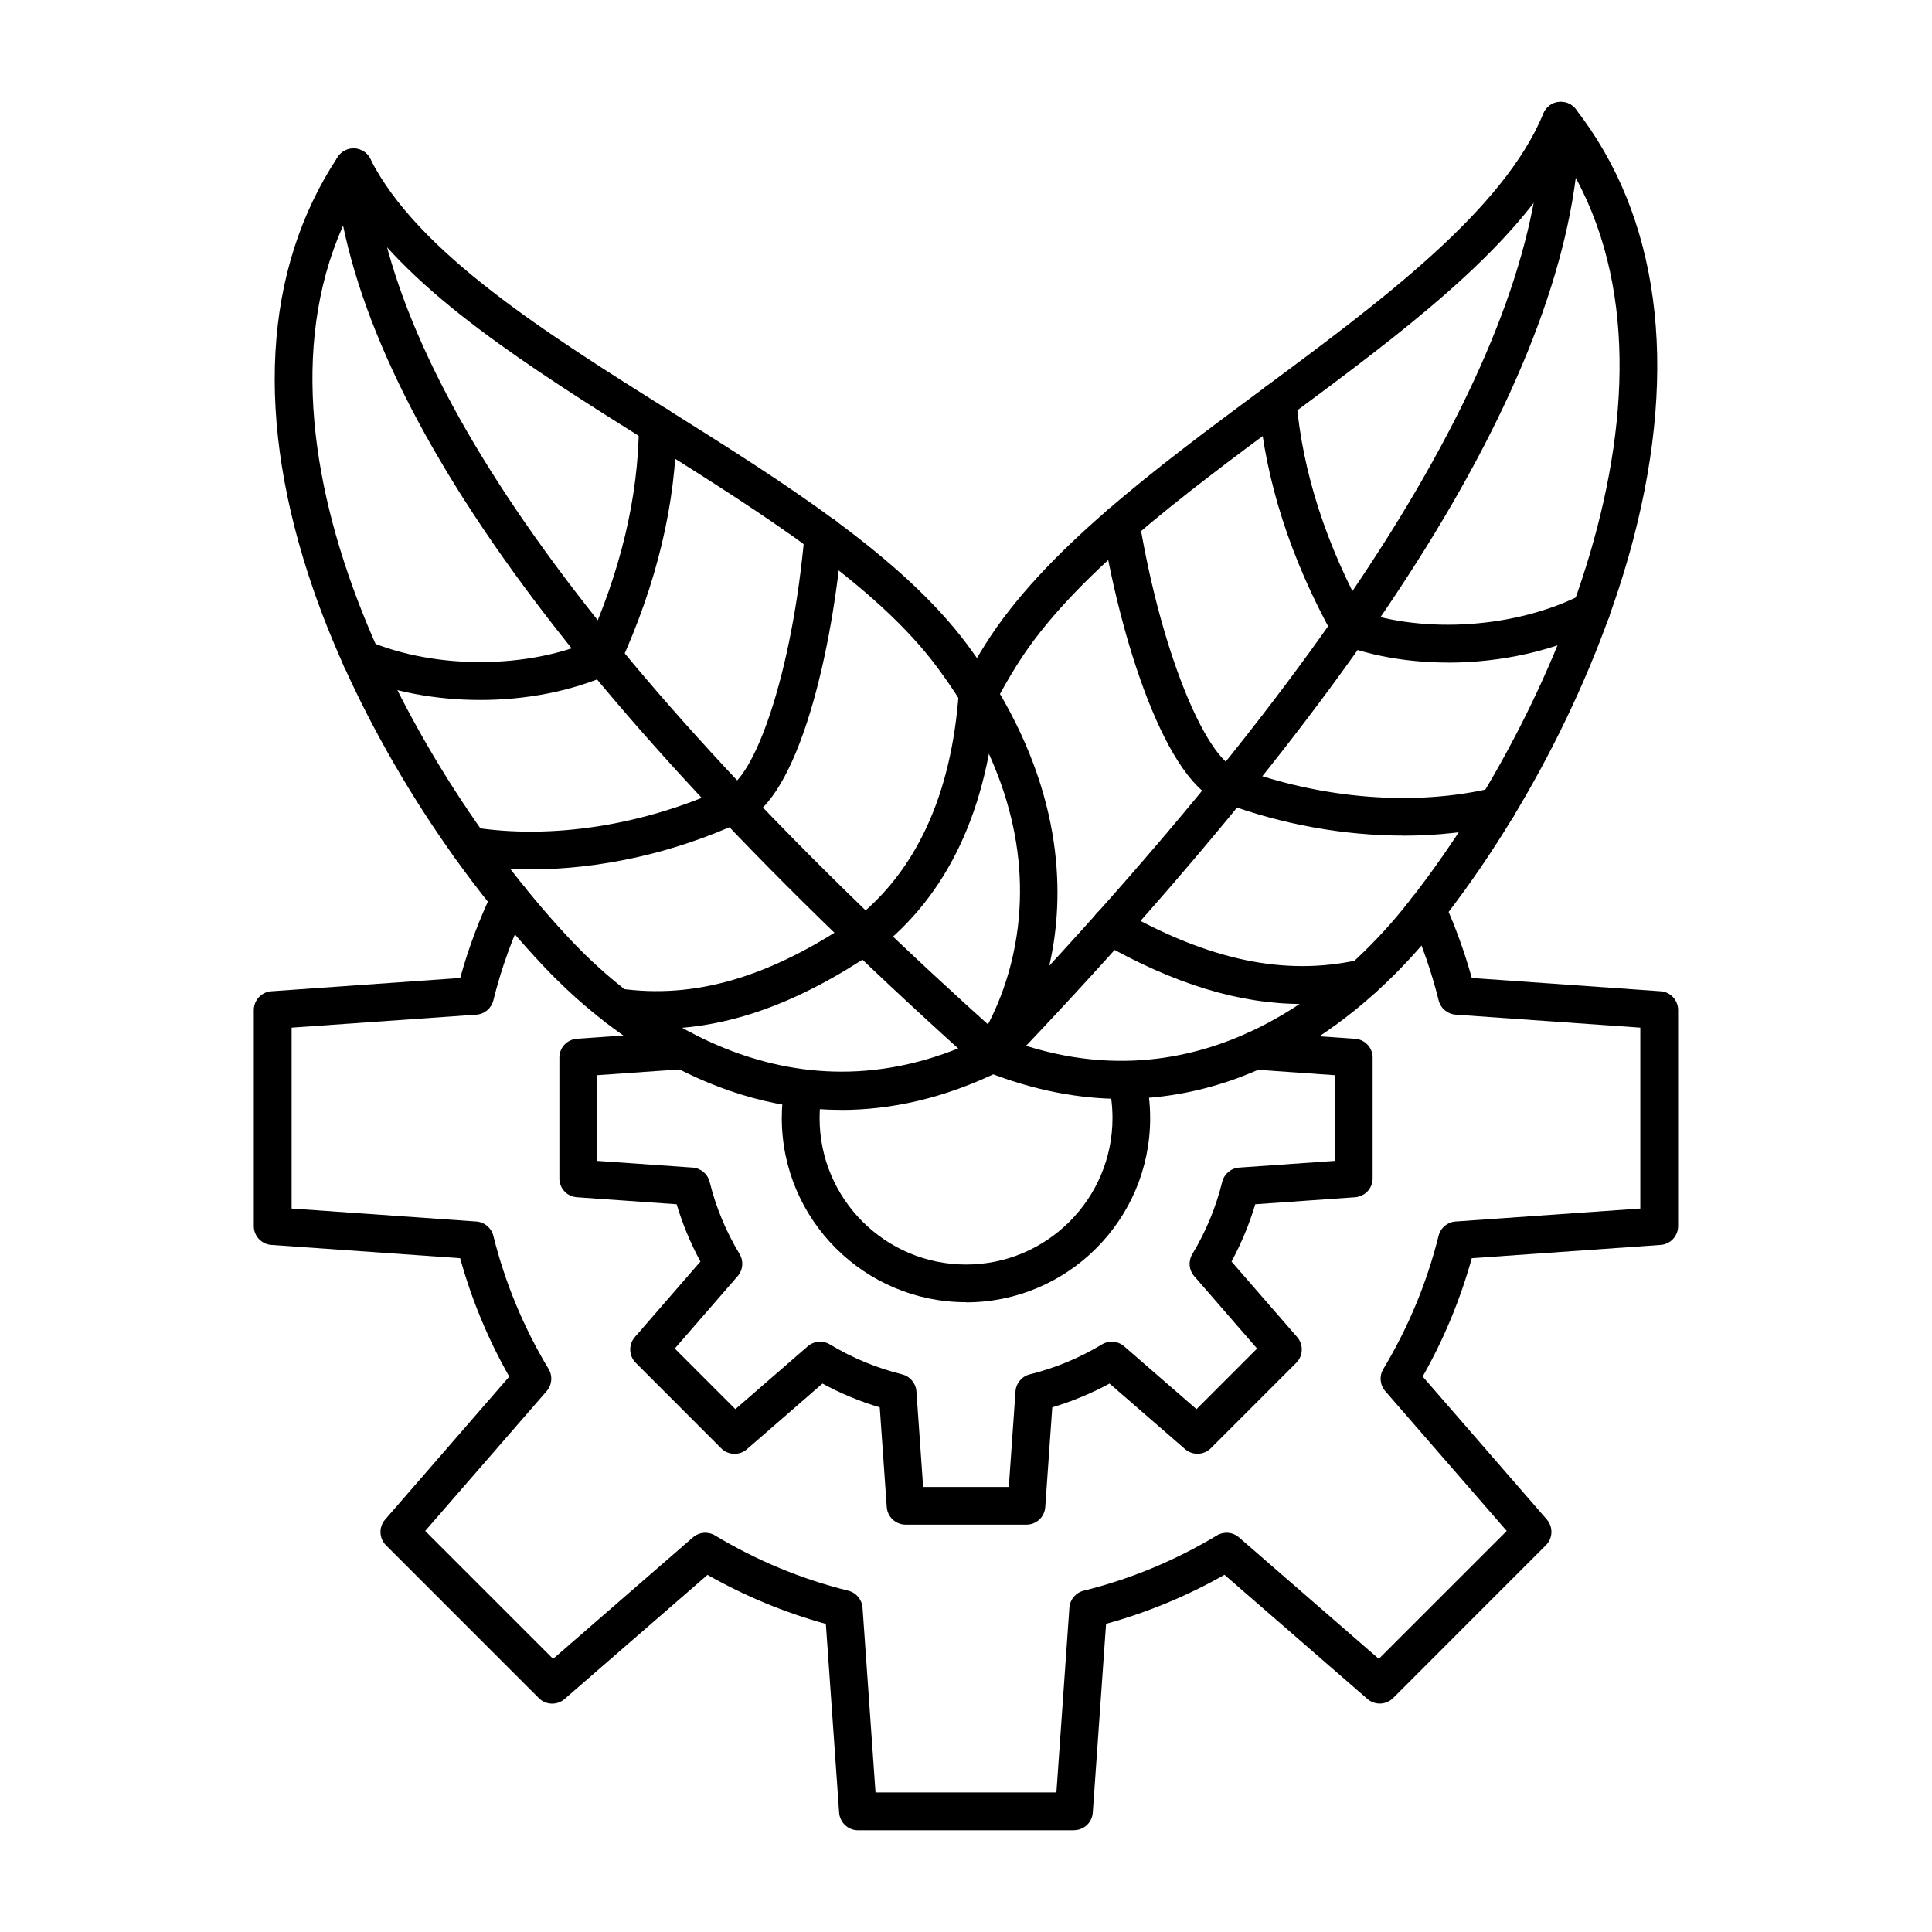
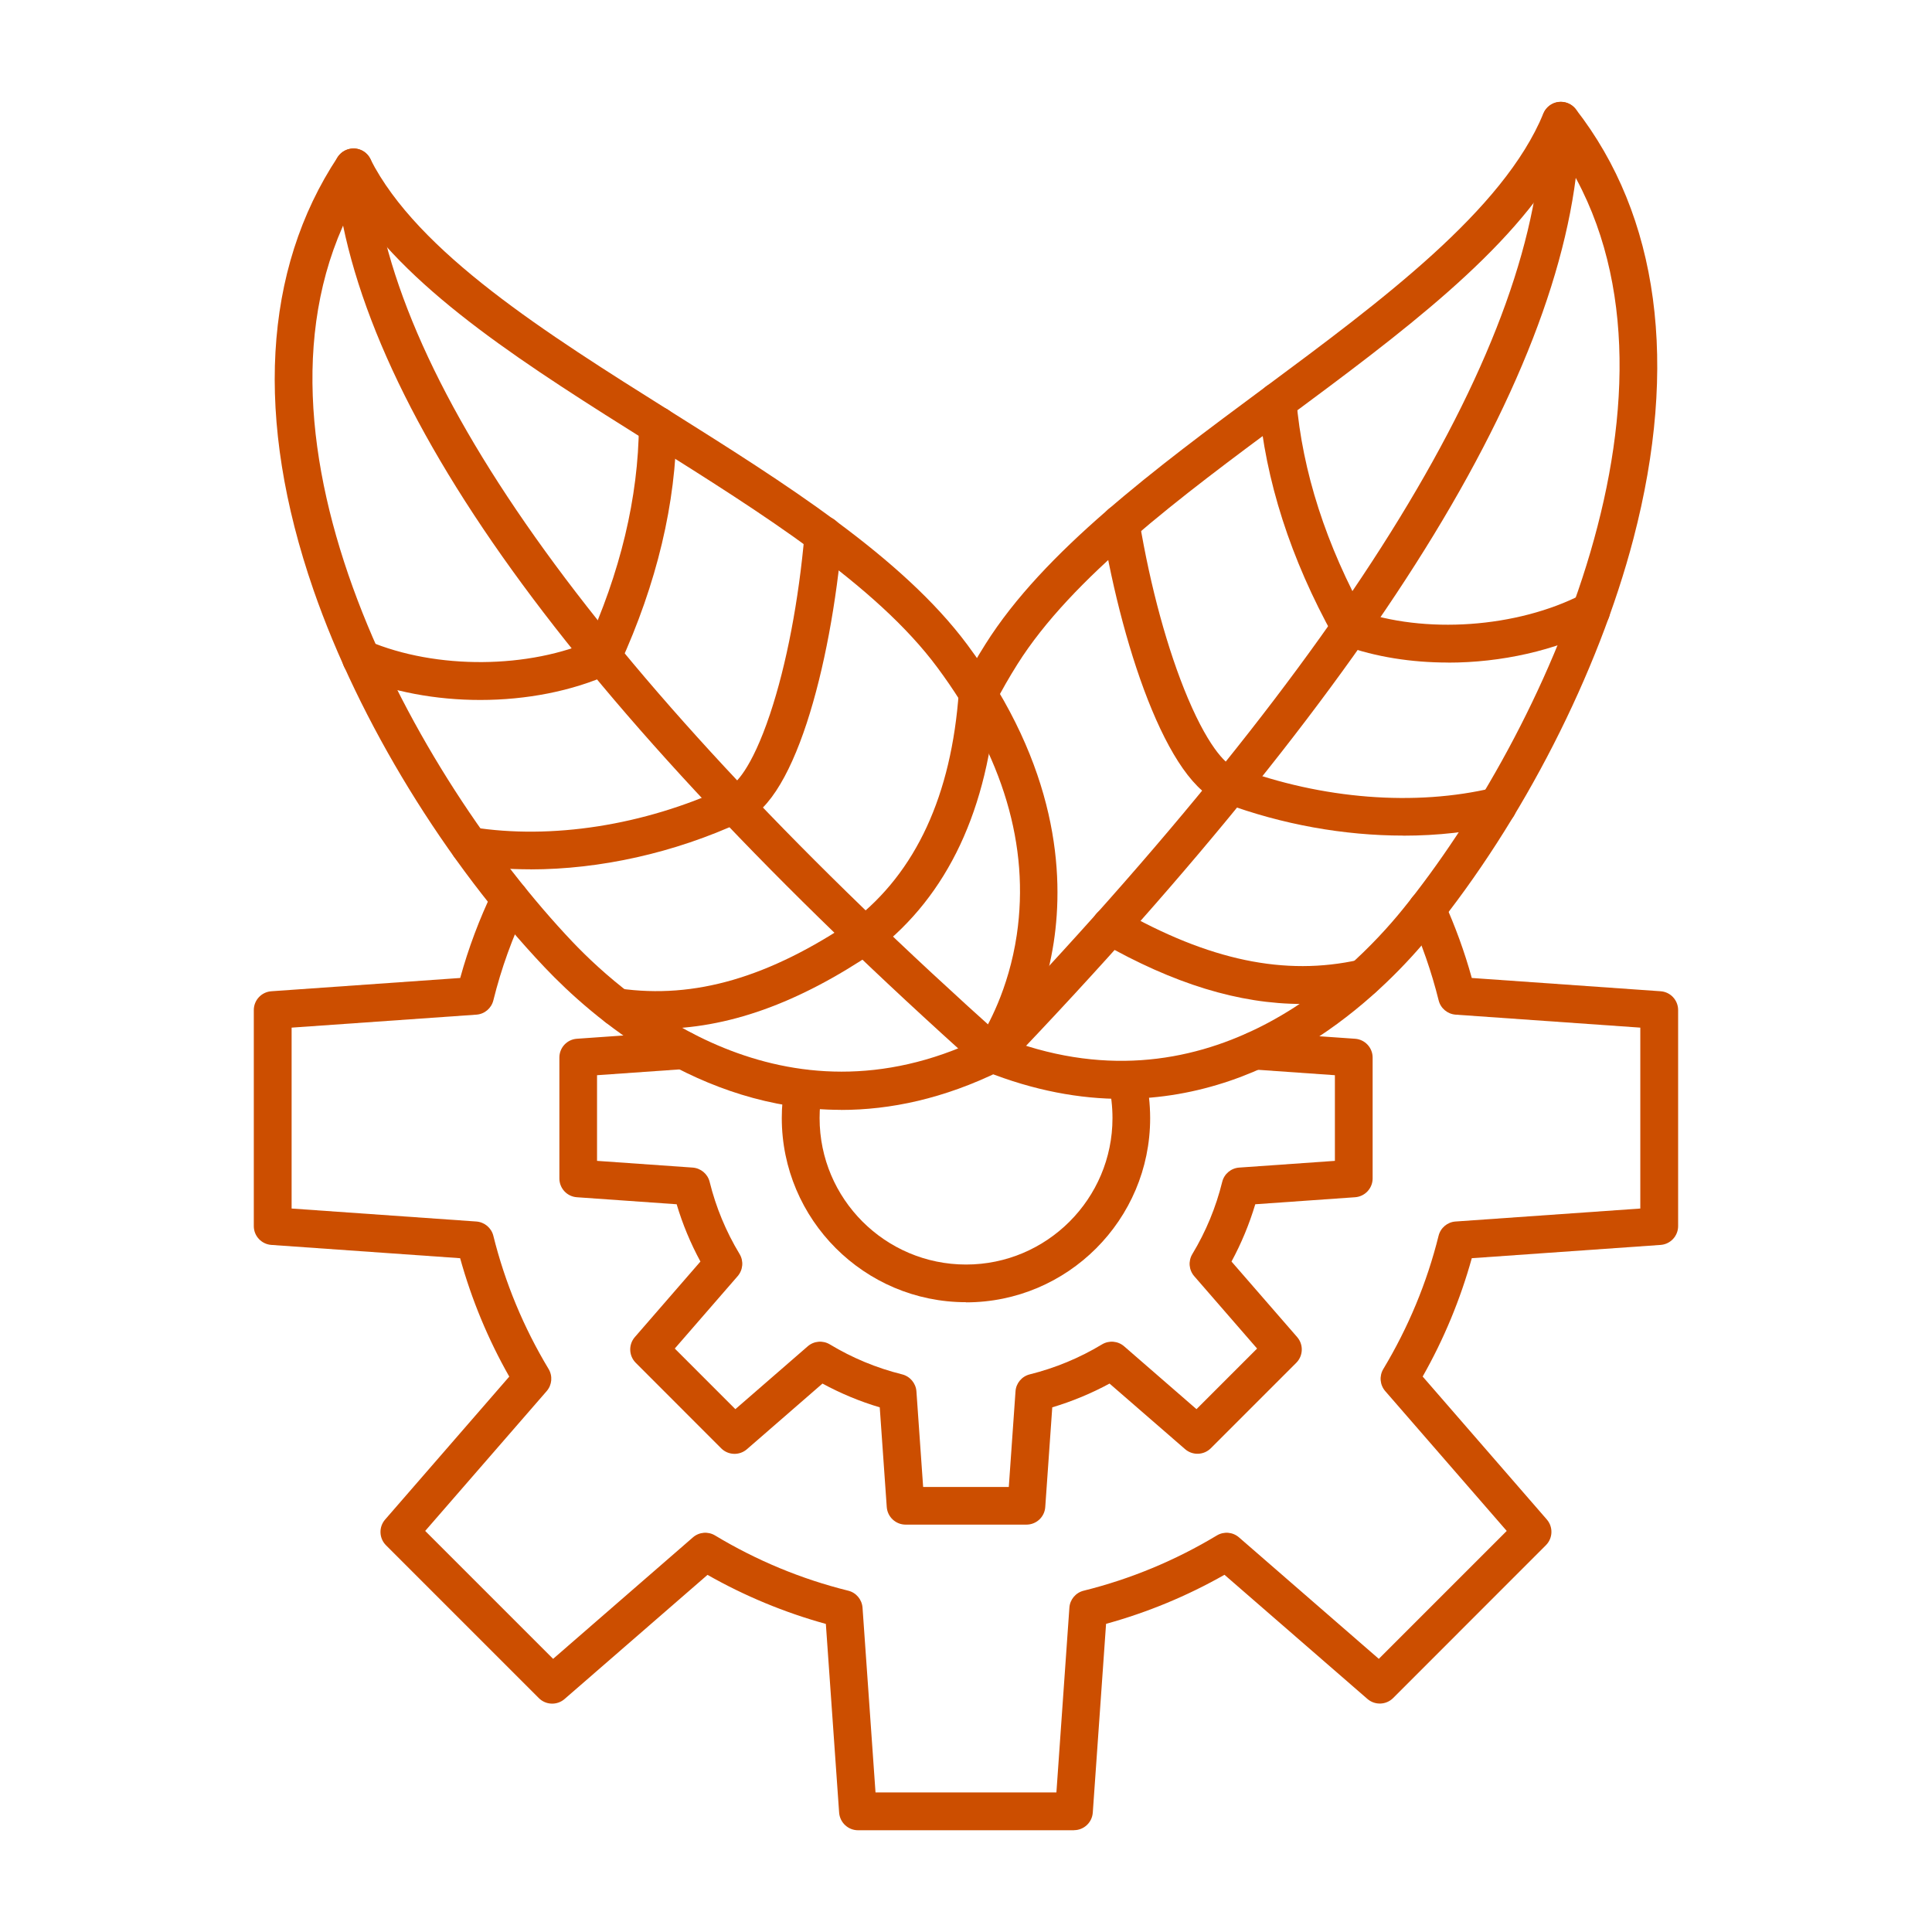
- <svg xmlns="http://www.w3.org/2000/svg" width="1200pt" height="1200pt" version="1.1" viewBox="0 0 1200 1200">
+ <svg xmlns="http://www.w3.org/2000/svg" width="1200pt" height="1200pt" version="1.1" viewBox="0 0 1200 1200" fill="#cc4e00">
  <path d="m697.03 682.55c-26.25 0-54.656-5.062-84.984-17.156-6-2.391-8.953-9.234-6.562-15.234 2.438-6 9.234-8.953 15.234-6.516 127.13 50.812 217.5-38.156 250.45-78.75 88.359-108.89 189.28-327.19 100.17-466.97-32.531 58.312-100.83 108.94-172.69 162.24-65.297 48.422-132.79 98.484-166.74 152.44-5.016 7.969-9.656 16.078-13.781 24.047-2.953 5.766-10.031 8.016-15.75 5.062-5.766-2.953-8.016-10.031-5.062-15.797 4.406-8.578 9.328-17.25 14.766-25.828 36.281-57.703 105.61-109.12 172.6-158.81 73.312-54.375 149.11-110.58 173.95-170.81 1.594-3.844 5.109-6.562 9.234-7.125s8.25 1.125 10.828 4.406c51.75 66.375 64.125 158.68 35.859 266.86-21.938 83.812-68.719 175.4-125.16 244.97-28.453 35.062-96 102.94-192.37 102.94z" fill-rule="evenodd" />
  <path d="m616.36 666.24c-2.906 0-5.859-1.078-8.109-3.234-4.641-4.5-4.828-11.906-0.328-16.547 231.32-241.5 349.03-433.78 349.82-571.5 0.047-6.469 5.297-11.672 11.719-11.672h0.094c6.469 0.047 11.672 5.297 11.625 11.766-0.422 72.562-30.891 159.05-90.609 257.06-59.016 96.844-148.45 208.08-265.74 330.56-2.297 2.391-5.391 3.609-8.484 3.609z" fill-rule="evenodd" />
  <path d="m838.74 401.58c-4.125 0-8.109-2.156-10.266-6.047-26.906-48.469-42.609-97.312-46.641-145.22-0.516-6.469 4.266-12.141 10.688-12.656 6.469-0.516 12.141 4.266 12.656 10.688 3.75 44.578 18.469 90.281 43.781 135.79 3.141 5.672 1.078 12.797-4.547 15.938-1.828 0.984-3.75 1.453-5.672 1.453z" fill-rule="evenodd" />
  <path d="m899.39 411.52c-22.641 0-44.953-3.469-64.688-10.594-6.094-2.203-9.234-8.906-7.078-15 2.203-6.094 8.906-9.234 15-7.031 42.047 15.188 99.75 11.109 140.29-9.844 5.719-2.953 12.797-0.75 15.797 5.016s0.75 12.797-5.016 15.797c-27.656 14.297-61.359 21.703-94.312 21.703z" fill-rule="evenodd" />
  <path d="m871.6 519c-36.75 0-75.188-6.844-111.14-20.203-6.047-2.25-9.141-9-6.891-15.047 2.297-6.047 9-9.141 15.094-6.891 52.5 19.547 110.44 24.094 158.86 12.469 6.281-1.5 12.609 2.344 14.156 8.672 1.5 6.281-2.391 12.609-8.672 14.109-19.359 4.641-40.125 6.938-61.359 6.938z" fill-rule="evenodd" />
  <path d="m764.58 499.5c-0.609 0-1.172-0.047-1.781-0.141-34.969-5.297-65.062-93-78.281-172.31-1.031-6.375 3.281-12.422 9.656-13.5s12.422 3.234 13.453 9.656c6.891 41.484 17.625 80.672 30.141 110.34 14.203 33.609 25.406 42.188 28.5 42.656 6.422 0.984 10.828 6.938 9.844 13.359-0.891 5.812-5.906 9.984-11.578 9.984z" fill-rule="evenodd" />
  <path d="m808.74 623.58c-39.188 0-79.734-12.516-124.74-38.156-5.625-3.188-7.594-10.359-4.406-15.984 3.234-5.625 10.359-7.594 15.984-4.406 55.312 31.5 102.47 41.391 148.5 31.125 6.328-1.406 12.562 2.578 13.969 8.906s-2.578 12.562-8.906 13.969c-13.406 3-26.859 4.5-40.453 4.5z" fill-rule="evenodd" />
  <path d="m616.36 654.52h0.047zm0 0h0.047zm-396.84-527.53c-78.047 146.21 39.422 356.06 135.89 457.82 35.719 37.641 131.48 118.45 252.98 60.562 4.5-7.031 18.094-30.469 23.156-64.734 8.109-55.125-8.484-111-49.359-166.08-37.969-51.188-109.17-95.906-177.98-139.13-75.797-47.578-147.74-92.812-184.69-148.45zm302.86 562.36c-88.219 0-154.6-57.422-183.98-88.406-61.641-65.016-115.36-152.72-143.72-234.61-36.562-105.7-31.359-198.66 15.094-268.82 2.297-3.469 6.281-5.484 10.453-5.25 4.172 0.234 7.875 2.672 9.75 6.422 29.438 58.172 109.36 108.38 186.61 156.89 70.641 44.391 143.72 90.281 184.36 145.03 56.109 75.609 60.047 142.22 53.531 184.78-7.172 46.547-27.891 74.953-28.781 76.172-1.125 1.5-2.578 2.719-4.266 3.562-35.25 17.344-68.484 24.281-99.141 24.281z" fill-rule="evenodd" />
  <path d="m616.36 666.24c-2.766 0-5.578-0.984-7.828-3-126.42-113.06-224.16-217.03-290.44-309.05-67.078-93.094-104.16-176.95-110.2-249.28-0.516-6.469 4.266-12.094 10.734-12.656s12.094 4.266 12.656 10.688c11.438 137.26 143.63 319.87 392.9 542.81 4.828 4.312 5.25 11.719 0.938 16.547-2.297 2.578-5.531 3.891-8.719 3.891z" fill-rule="evenodd" />
  <path d="m374.29 419.53c-1.641 0-3.281-0.328-4.875-1.078-5.859-2.719-8.438-9.656-5.766-15.516 21.703-47.344 32.859-94.031 33.188-138.74 0.047-6.422 5.25-11.625 11.672-11.625h0.094c6.469 0.047 11.672 5.344 11.625 11.812-0.328 48.047-12.234 97.969-35.297 148.36-1.969 4.312-6.234 6.844-10.688 6.844z" fill-rule="evenodd" />
  <path d="m298.22 434.76c-27.375 0-54.797-5.016-78.516-15-6-2.531-8.766-9.422-6.234-15.375s9.375-8.766 15.375-6.234c42.047 17.812 99.891 17.391 140.63-0.984 5.906-2.672 12.844-0.047 15.516 5.859 2.672 5.906 0.047 12.844-5.859 15.516-23.953 10.828-52.406 16.219-80.906 16.219z" fill-rule="evenodd" />
  <path d="m329.39 539.95c-13.594 0-26.859-0.984-39.656-3.047-6.375-1.031-10.781-7.031-9.75-13.406s7.078-10.734 13.406-9.703c49.219 7.828 106.55-1.125 157.45-24.656 5.859-2.719 12.844-0.141 15.562 5.719s0.141 12.844-5.719 15.562c-41.859 19.359-87.984 29.578-131.29 29.578z" fill-rule="evenodd" />
  <path d="m455.76 511.45c-5.344 0-10.172-3.656-11.391-9.094-1.453-6.328 2.484-12.609 8.766-14.062 3.094-0.703 13.547-10.125 25.125-44.719 10.219-30.562 17.859-70.453 21.516-112.31 0.562-6.469 6.234-11.25 12.703-10.641 6.469 0.562 11.203 6.234 10.641 12.703-7.031 80.062-30.281 169.82-64.734 177.79-0.891 0.188-1.781 0.328-2.625 0.328z" fill-rule="evenodd" />
  <path d="m408 639.1c-8.859 0-17.672-0.656-26.531-1.922-6.375-0.938-10.828-6.844-9.938-13.266 0.938-6.422 6.844-10.875 13.266-9.938 46.688 6.656 92.953-6.844 145.64-42.516 5.391-3.609 12.656-2.203 16.266 3.141 3.656 5.344 2.203 12.656-3.141 16.266-48.094 32.531-91.828 48.188-135.56 48.188z" fill-rule="evenodd" />
  <path d="m537.05 592.92c-3.516 0-6.984-1.547-9.281-4.547-3.984-5.109-3.047-12.469 2.109-16.453 39-30.141 61.125-78 65.672-142.26 0.469-6.469 6.047-11.344 12.516-10.875s11.297 6.047 10.875 12.516c-5.062 71.203-30.188 124.78-74.719 159.19-2.156 1.641-4.641 2.438-7.172 2.438z" fill-rule="evenodd" />
  <path d="m600 808.82c-63.094 0-114.42-51.328-114.42-114.38 0-6.891 0.609-13.781 1.828-20.484 1.172-6.375 7.266-10.594 13.641-9.422s10.594 7.266 9.469 13.641c-0.984 5.344-1.453 10.828-1.453 16.312 0 50.156 40.781 90.938 90.984 90.938 50.156 0 90.938-40.828 90.938-90.938 0-7.125-0.797-14.203-2.438-21-1.5-6.281 2.391-12.609 8.672-14.109s12.609 2.391 14.109 8.719c2.016 8.625 3.047 17.484 3.047 26.438 0 63.094-51.328 114.38-114.38 114.38z" fill-rule="evenodd" />
  <path d="m637.55 946.97h-75.047c-6.141 0-11.25-4.734-11.719-10.875l-4.359-61.969c-12.328-3.656-24.234-8.625-35.578-14.766l-46.922 40.781c-4.641 4.031-11.625 3.797-15.984-0.562l-53.062-53.109c-4.359-4.359-4.594-11.344-0.562-15.984l40.734-46.922c-6.141-11.344-11.109-23.25-14.766-35.578l-61.969-4.359c-6.141-0.422-10.875-5.531-10.875-11.672v-75.094c0-6.141 4.734-11.25 10.875-11.672l65.484-4.594c6.469-0.469 12.047 4.406 12.516 10.875s-4.406 12.047-10.875 12.516l-54.609 3.844v53.203l59.391 4.172c5.062 0.375 9.328 3.938 10.547 8.859 3.891 15.797 10.172 30.891 18.609 44.859 2.625 4.359 2.109 9.891-1.219 13.734l-39.047 44.953 37.641 37.641 44.953-39.047c3.844-3.328 9.375-3.797 13.734-1.172 13.969 8.438 29.062 14.672 44.859 18.609 4.922 1.219 8.531 5.484 8.906 10.547l4.172 59.391h53.203l4.172-59.391c0.328-5.062 3.938-9.328 8.859-10.547 15.797-3.938 30.891-10.172 44.859-18.609 4.359-2.625 9.891-2.156 13.734 1.172l44.953 39.047 37.641-37.641-39.047-44.953c-3.328-3.844-3.797-9.375-1.172-13.734 8.438-13.969 14.672-29.062 18.562-44.859 1.219-4.922 5.484-8.531 10.594-8.859l59.391-4.172v-53.203l-50.719-3.562c-6.469-0.469-11.344-6.047-10.875-12.516 0.422-6.469 6.047-11.344 12.516-10.875l61.594 4.312c6.141 0.422 10.922 5.531 10.922 11.672v75.094c0 6.141-4.781 11.25-10.922 11.672l-61.969 4.359c-3.703 12.328-8.625 24.234-14.766 35.578l40.781 46.922c4.031 4.641 3.797 11.625-0.562 15.984l-53.062 53.062c-4.359 4.359-11.344 4.594-15.984 0.562l-46.922-40.734c-11.344 6.141-23.25 11.062-35.578 14.766l-4.359 61.969c-0.422 6.141-5.531 10.875-11.672 10.875z" fill-rule="evenodd" />
  <path d="m667.13 1136.8h-134.21c-6.141 0-11.25-4.781-11.719-10.922l-8.25-117.23c-25.641-7.078-50.297-17.297-73.5-30.469l-88.781 77.109c-4.641 4.031-11.625 3.797-15.984-0.562l-94.922-94.922c-4.359-4.359-4.594-11.344-0.562-15.984l77.109-88.781c-13.172-23.203-23.391-47.859-30.516-73.547l-117.23-8.25c-6.141-0.422-10.922-5.531-10.922-11.672v-134.21c0-6.141 4.781-11.25 10.922-11.672l117.28-8.25c5.109-18.562 11.953-36.75 20.297-54.094 2.812-5.812 9.797-8.297 15.656-5.484s8.297 9.797 5.484 15.656c-8.906 18.516-15.938 37.969-20.859 57.844-1.219 4.922-5.484 8.531-10.547 8.859l-114.75 8.062v112.36l114.75 8.062c5.062 0.375 9.328 3.938 10.547 8.859 7.219 29.109 18.797 56.953 34.312 82.734 2.625 4.359 2.156 9.891-1.172 13.734l-75.469 86.859 79.453 79.453 86.859-75.469c3.844-3.328 9.375-3.797 13.734-1.172 25.828 15.562 53.625 27.094 82.734 34.312 4.922 1.219 8.484 5.484 8.859 10.547l8.062 114.75h112.36l8.062-114.75c0.328-5.062 3.938-9.328 8.859-10.547 29.109-7.219 56.953-18.797 82.734-34.312 4.359-2.625 9.891-2.156 13.734 1.172l86.859 75.469 79.453-79.453-75.469-86.859c-3.328-3.844-3.797-9.375-1.172-13.734 15.516-25.828 27.094-53.625 34.312-82.734 1.219-4.922 5.484-8.531 10.547-8.859l114.75-8.062v-112.36l-114.7-8.062c-5.062-0.375-9.328-3.938-10.547-8.859-4.406-17.719-10.453-35.109-18-51.75-2.672-5.906-0.094-12.844 5.812-15.516 5.906-2.672 12.797-0.047 15.516 5.812 6.938 15.328 12.75 31.266 17.25 47.531l117.28 8.25c6.141 0.422 10.875 5.531 10.875 11.672v134.21c0 6.141-4.781 11.25-10.875 11.672l-117.28 8.25c-7.125 25.641-17.344 50.297-30.516 73.5l77.109 88.781c4.031 4.641 3.797 11.625-0.562 15.984l-94.875 94.922c-4.359 4.359-11.344 4.594-15.984 0.562l-88.781-77.109c-23.203 13.172-47.859 23.391-73.547 30.469l-8.25 117.23c-0.422 6.141-5.531 10.922-11.672 10.922z" fill-rule="evenodd" />
</svg>
